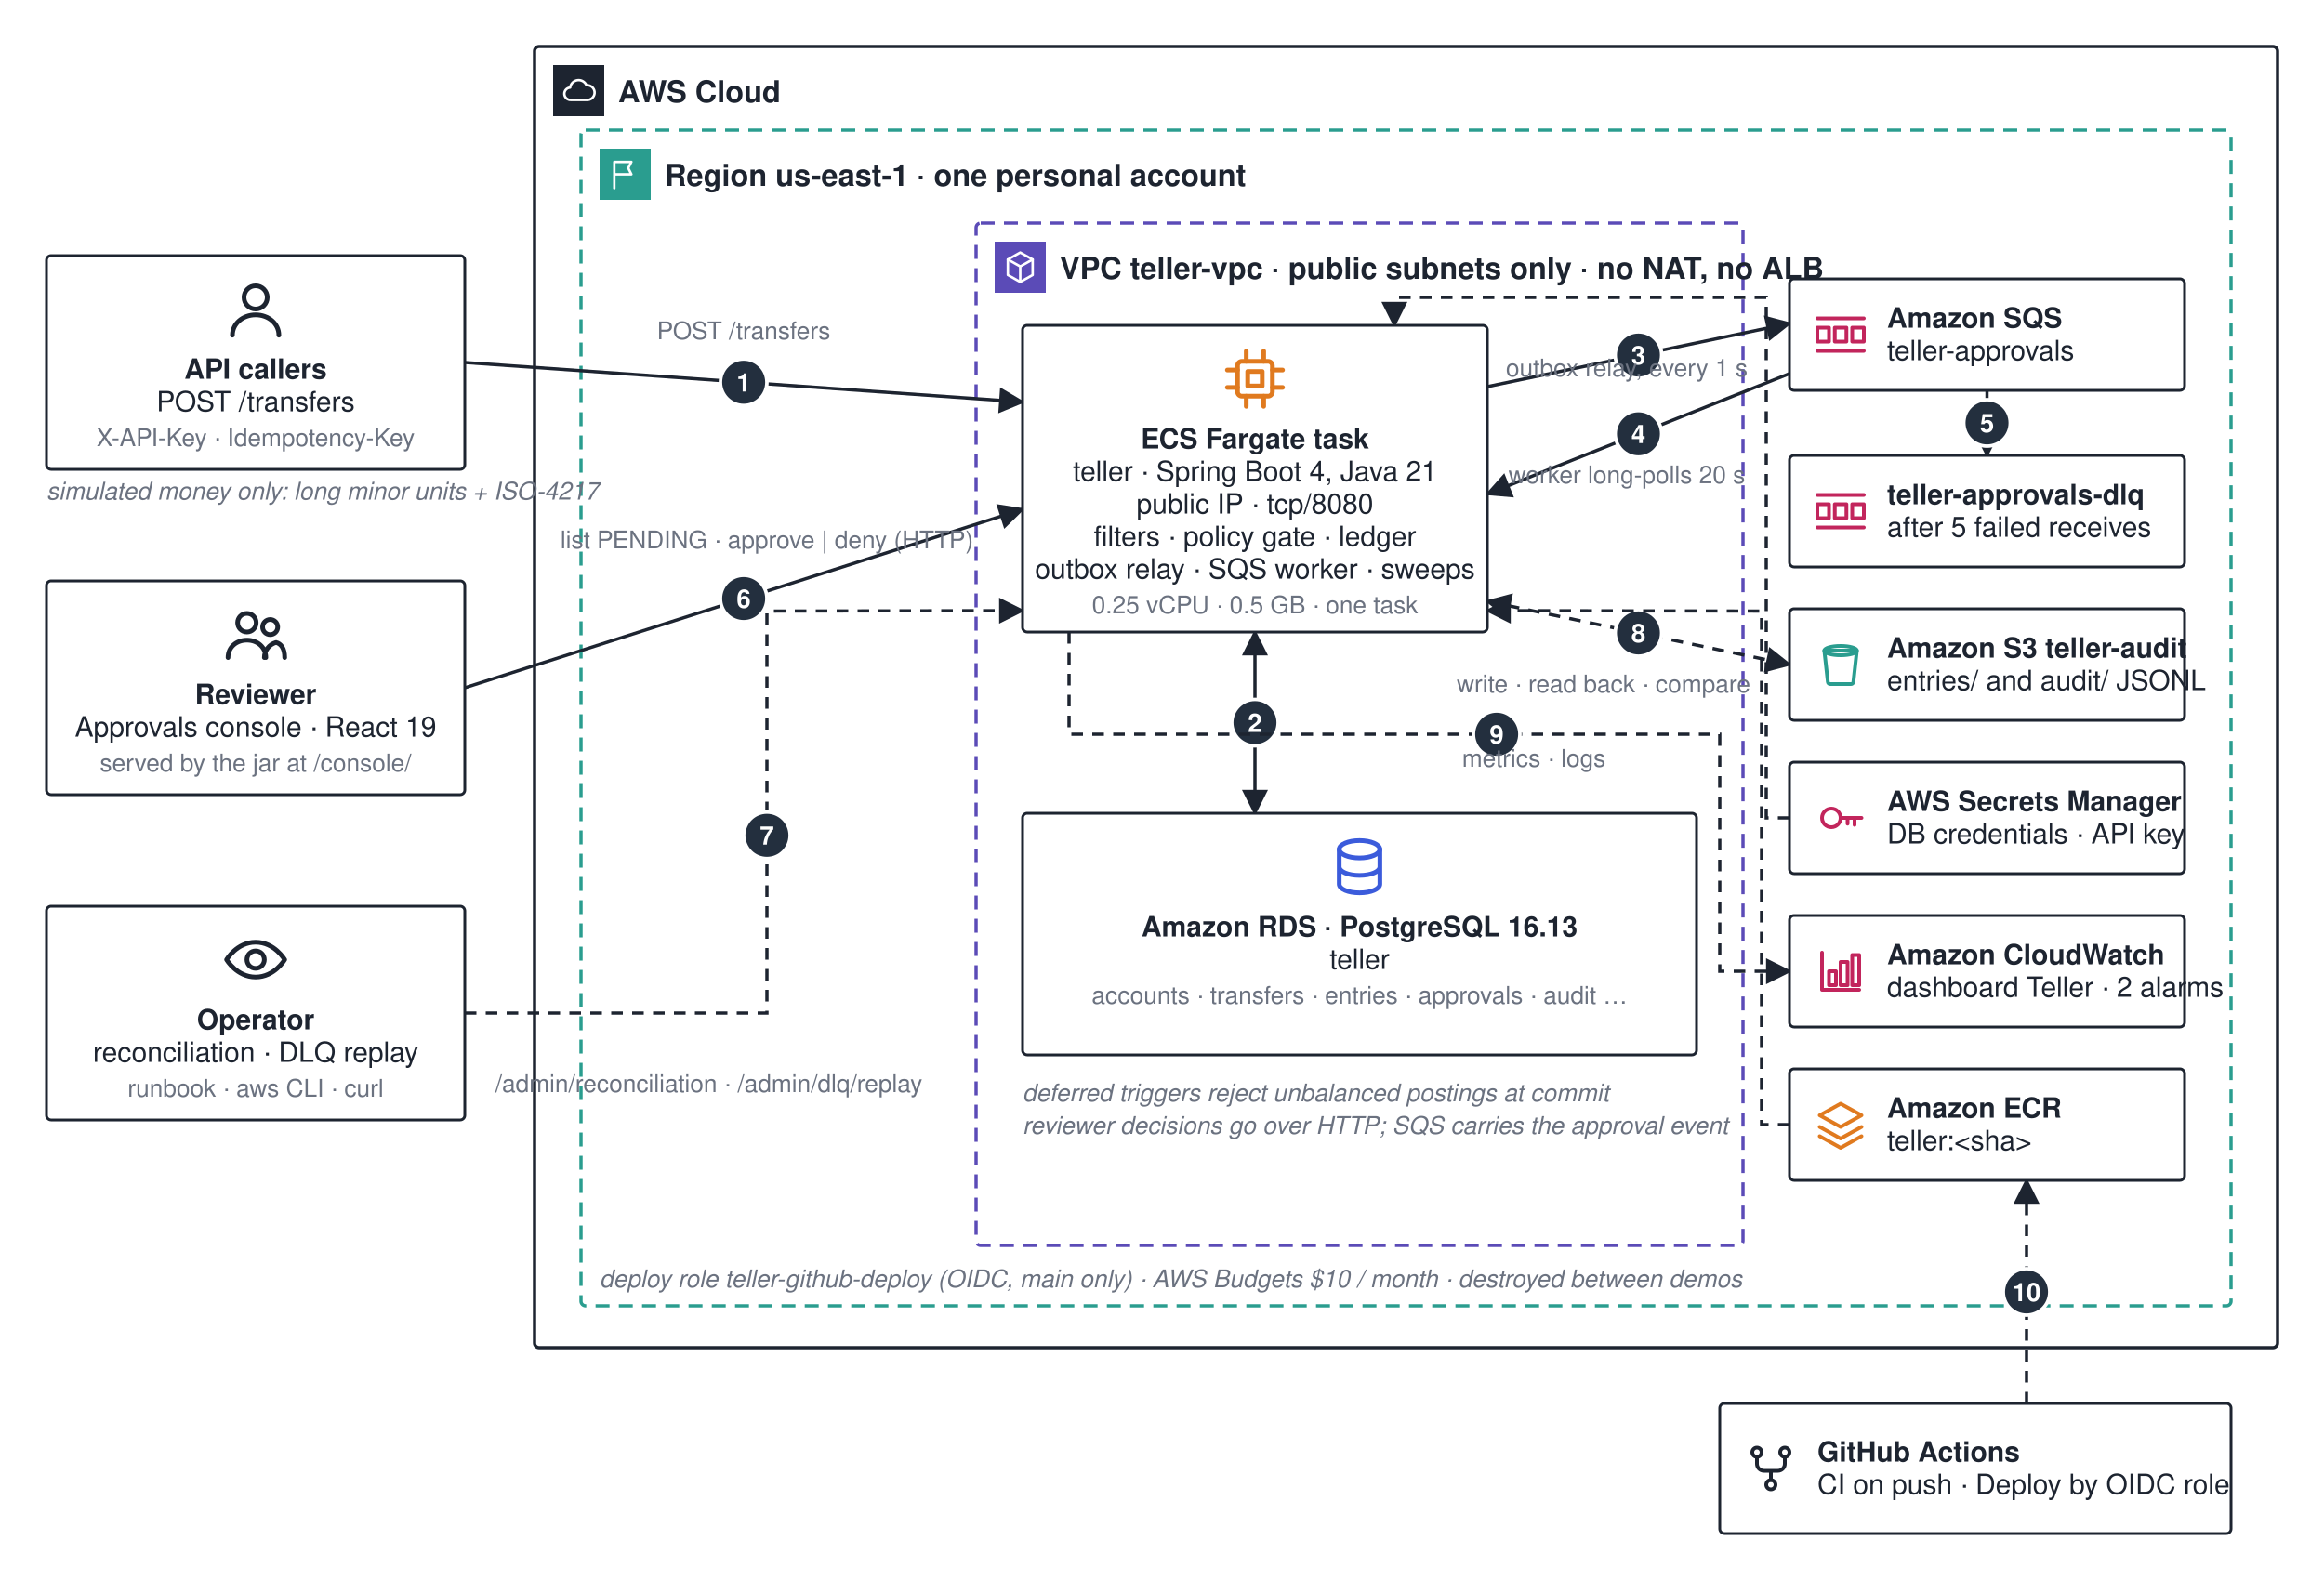
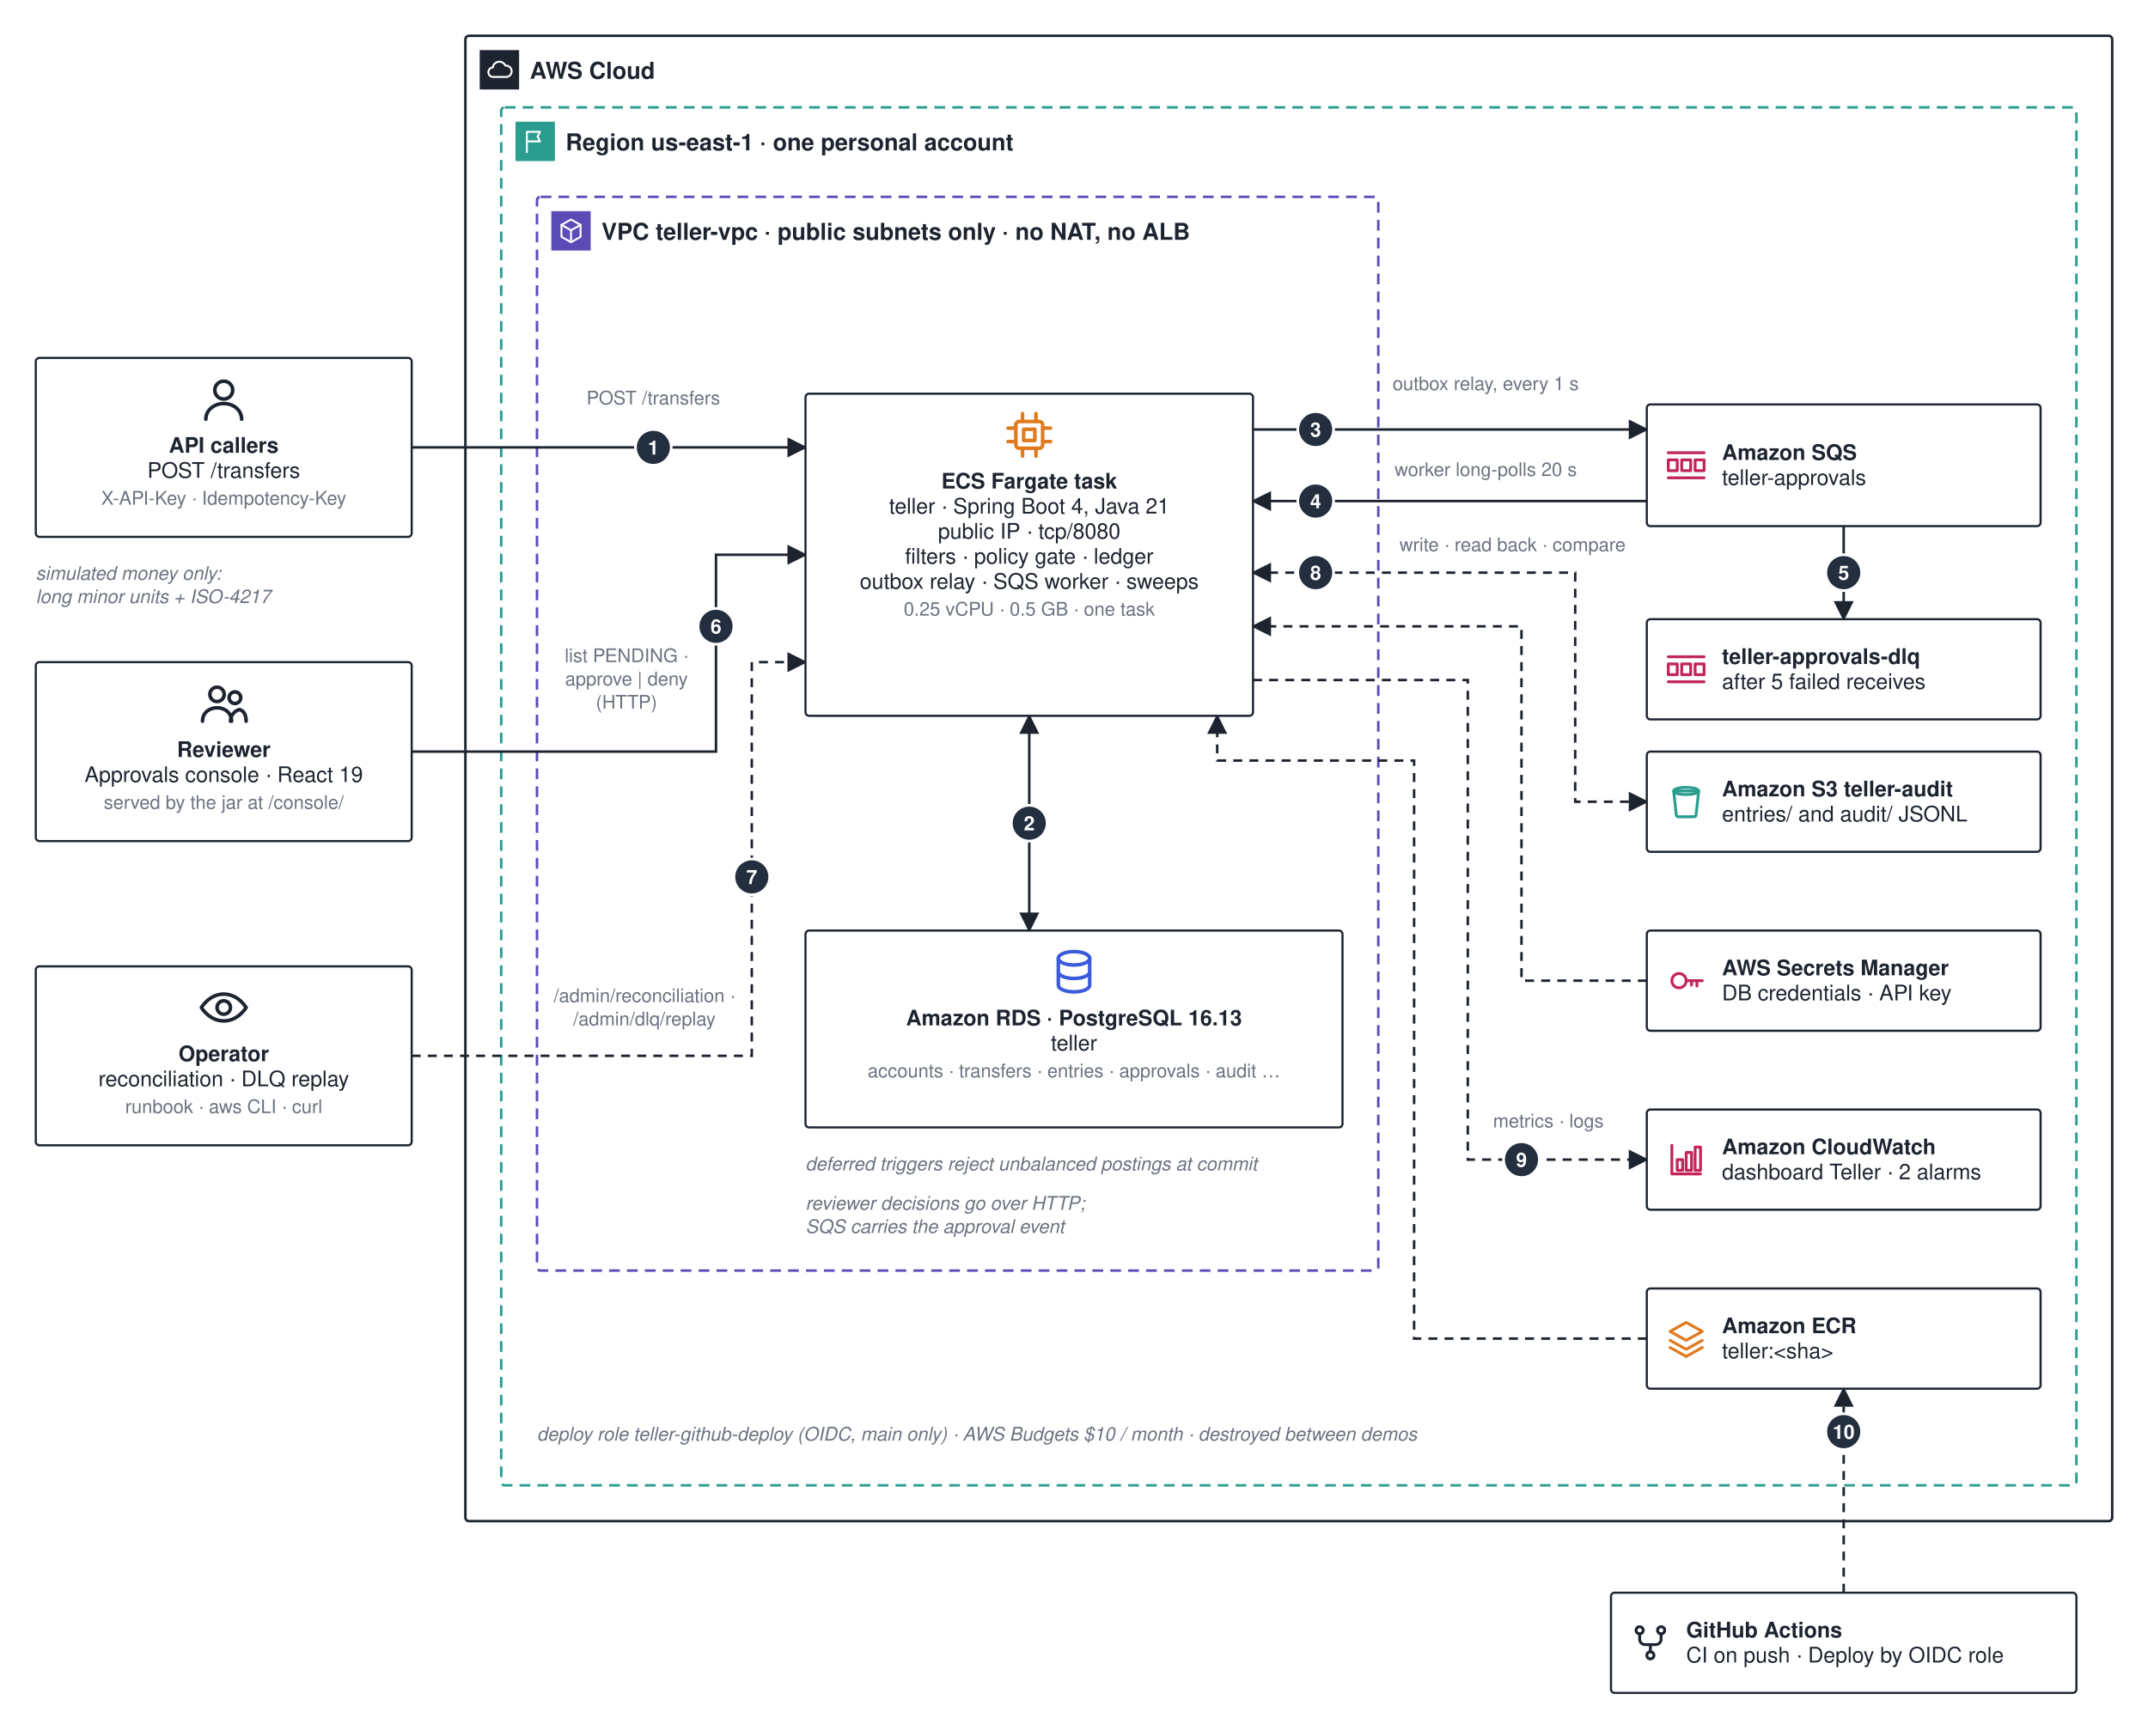
- <svg xmlns="http://www.w3.org/2000/svg" width="1000" height="680" viewBox="0 0 1000 680" font-family="Helvetica Neue, Helvetica, Arial, sans-serif" font-size="12" fill="#1d2430">
+ <svg xmlns="http://www.w3.org/2000/svg" width="1200" height="970" viewBox="0 0 1200 970" font-family="Helvetica Neue, Helvetica, Arial, Liberation Sans, sans-serif" font-size="12" fill="#1d2430">
  <defs>
    <marker id="arr" viewBox="0 0 10 10" refX="9" refY="5" markerWidth="8" markerHeight="8" orient="auto-start-reverse">
      <path d="M0 0L10 5L0 10z" fill="#1d2430" />
    </marker>
  </defs>
-   <rect width="1000" height="680" fill="#ffffff" />
-   <rect x="230" y="20" width="750" height="560" rx="2" fill="none" stroke="#1d2430" stroke-width="1.4" />
-   <rect x="238" y="28" width="22" height="22" fill="#1d2430" />
-   <g transform="translate(241.0,31.0) scale(0.667)" fill="none" stroke="#ffffff" stroke-width="1.6" stroke-linecap="round" stroke-linejoin="round">
+   <rect width="1200" height="970" fill="#ffffff" />
+   <rect data-kind="region" data-id="cloud" x="260" y="20" width="920" height="830" rx="2" fill="none" stroke="#1d2430" stroke-width="1.4" />
+   <rect data-kind="region-icon" data-of="cloud" x="268" y="28" width="22" height="22" fill="#1d2430" />
+   <g data-kind="region-icon-art" data-of="cloud" transform="translate(271.0,31.0) scale(0.667)" fill="none" stroke="#ffffff" stroke-width="1.6" stroke-linecap="round" stroke-linejoin="round">
    <path d="M7 18a4 4 0 0 1-.5-8A5.5 5.5 0 0 1 17 8.5 3.8 3.8 0 0 1 18 18z" />
  </g>
-   <text x="266" y="44" font-size="13" font-weight="600" fill="#1d2430">AWS Cloud</text>
-   <rect x="250" y="56" width="710" height="506" rx="2" fill="none" stroke="#2a9d8f" stroke-width="1.4" stroke-dasharray="6 4" />
-   <rect x="258" y="64" width="22" height="22" fill="#2a9d8f" />
-   <g transform="translate(261.0,67.0) scale(0.667)" fill="none" stroke="#ffffff" stroke-width="1.6" stroke-linecap="round" stroke-linejoin="round">
+   <text data-kind="region-label" data-of="cloud" x="296" y="44" font-size="13" font-weight="600" fill="#1d2430">AWS Cloud</text>
+   <rect data-kind="region" data-id="region" x="280" y="60" width="880" height="770" rx="2" fill="none" stroke="#2a9d8f" stroke-width="1.4" stroke-dasharray="6 4" />
+   <rect data-kind="region-icon" data-of="region" x="288" y="68" width="22" height="22" fill="#2a9d8f" />
+   <g data-kind="region-icon-art" data-of="region" transform="translate(291.0,71.0) scale(0.667)" fill="none" stroke="#ffffff" stroke-width="1.6" stroke-linecap="round" stroke-linejoin="round">
    <path d="M5 21V4M5 4h11l-2 4 2 4H5" />
  </g>
-   <text x="286" y="80" font-size="13" font-weight="600" fill="#1d2430">Region us-east-1 · one personal account</text>
-   <rect x="420" y="96" width="330" height="440" rx="2" fill="none" stroke="#5b4bb7" stroke-width="1.4" stroke-dasharray="6 4" />
-   <rect x="428" y="104" width="22" height="22" fill="#5b4bb7" />
-   <g transform="translate(431.0,107.0) scale(0.667)" fill="none" stroke="#ffffff" stroke-width="1.6" stroke-linecap="round" stroke-linejoin="round">
+   <text data-kind="region-label" data-of="region" x="316" y="84" font-size="13" font-weight="600" fill="#1d2430">Region us-east-1 · one personal account</text>
+   <rect data-kind="region" data-id="vpc" x="300" y="110" width="470" height="600" rx="2" fill="none" stroke="#5b4bb7" stroke-width="1.4" stroke-dasharray="6 4" />
+   <rect data-kind="region-icon" data-of="vpc" x="308" y="118" width="22" height="22" fill="#5b4bb7" />
+   <g data-kind="region-icon-art" data-of="vpc" transform="translate(311.0,121.0) scale(0.667)" fill="none" stroke="#ffffff" stroke-width="1.6" stroke-linecap="round" stroke-linejoin="round">
    <path d="M12 2.5l8 4.5v10l-8 4.5-8-4.5V7z" />
    <path d="M4 7l8 4.5 8-4.5M12 11.5v10" />
  </g>
-   <text x="456" y="120" font-size="13" font-weight="600" fill="#1d2430">VPC teller-vpc · public subnets only · no NAT, no ALB</text>
-   <path d="M200.0 156.0 L440.0 173.0" fill="none" stroke="#1d2430" stroke-width="1.4" marker-end="url(#arr)" />
-   <circle cx="320.0" cy="164.5" r="10" fill="#232f3e" stroke="#ffffff" stroke-width="1.5" />
-   <text x="320.0" y="168.5" text-anchor="middle" font-size="11" font-weight="700" fill="#ffffff">1</text>
-   <text x="320.0" y="146.0" font-size="10.5" fill="#6b7280" text-anchor="middle">POST /transfers</text>
-   <path d="M540.0 272.0 L540.0 350.0" fill="none" stroke="#1d2430" stroke-width="1.4" marker-start="url(#arr)" marker-end="url(#arr)" />
-   <circle cx="540.0" cy="311.0" r="10" fill="#232f3e" stroke="#ffffff" stroke-width="1.5" />
-   <text x="540.0" y="315.0" text-anchor="middle" font-size="11" font-weight="700" fill="#ffffff">2</text>
-   <path d="M640.0 166.4 L770.0 139.2" fill="none" stroke="#1d2430" stroke-width="1.4" marker-end="url(#arr)" />
-   <circle cx="705.0" cy="152.8" r="10" fill="#232f3e" stroke="#ffffff" stroke-width="1.5" />
-   <text x="705.0" y="156.8" text-anchor="middle" font-size="11" font-weight="700" fill="#ffffff">3</text>
-   <text x="700.0" y="162.0" font-size="10.5" fill="#6b7280" text-anchor="middle">outbox relay, every 1 s</text>
-   <path d="M770.0 160.8 L640.0 212.6" fill="none" stroke="#1d2430" stroke-width="1.4" marker-end="url(#arr)" />
-   <circle cx="705.0" cy="186.7" r="10" fill="#232f3e" stroke="#ffffff" stroke-width="1.5" />
-   <text x="705.0" y="190.7" text-anchor="middle" font-size="11" font-weight="700" fill="#ffffff">4</text>
-   <text x="700.0" y="208.0" font-size="10.5" fill="#6b7280" text-anchor="middle">worker long-polls 20 s</text>
-   <path d="M855.0 168.0 L855.0 196.0" fill="none" stroke="#1d2430" stroke-width="1.4" marker-end="url(#arr)" />
-   <circle cx="855.0" cy="182.0" r="10" fill="#232f3e" stroke="#ffffff" stroke-width="1.5" />
-   <text x="855.0" y="186.0" text-anchor="middle" font-size="11" font-weight="700" fill="#ffffff">5</text>
-   <path d="M200.0 296.0 L440.0 219.2" fill="none" stroke="#1d2430" stroke-width="1.4" marker-end="url(#arr)" />
-   <circle cx="320.0" cy="257.6" r="10" fill="#232f3e" stroke="#ffffff" stroke-width="1.5" />
-   <text x="320.0" y="261.6" text-anchor="middle" font-size="11" font-weight="700" fill="#ffffff">6</text>
-   <text x="330.0" y="236.0" font-size="10.5" fill="#6b7280" text-anchor="middle">list PENDING · approve | deny (HTTP)</text>
-   <path d="M200.0 436.0 L330.0 436.0 L330.0 263.0 L440.0 262.8" fill="none" stroke="#1d2430" stroke-width="1.4" stroke-dasharray="5 4" marker-end="url(#arr)" />
-   <circle cx="330.0" cy="359.5" r="10" fill="#232f3e" stroke="#ffffff" stroke-width="1.5" />
-   <text x="330.0" y="363.5" text-anchor="middle" font-size="11" font-weight="700" fill="#ffffff">7</text>
-   <text x="305.0" y="470.0" font-size="10.5" fill="#6b7280" text-anchor="middle">/admin/reconciliation · /admin/dlq/replay</text>
-   <path d="M640.0 258.8 L770.0 286.0" fill="none" stroke="#1d2430" stroke-width="1.4" stroke-dasharray="5 4" marker-start="url(#arr)" marker-end="url(#arr)" />
-   <circle cx="705.0" cy="272.4" r="10" fill="#232f3e" stroke="#ffffff" stroke-width="1.5" />
-   <text x="705.0" y="276.4" text-anchor="middle" font-size="11" font-weight="700" fill="#ffffff">8</text>
-   <text x="690.0" y="298.0" font-size="10.5" fill="#6b7280" text-anchor="middle">write · read back · compare</text>
-   <path d="M460.0 272.0 L460.0 316.0 L740.0 316.0 L740.0 418.0 L770.0 418.0" fill="none" stroke="#1d2430" stroke-width="1.4" stroke-dasharray="5 4" marker-end="url(#arr)" />
-   <circle cx="644.0" cy="316.0" r="10" fill="#232f3e" stroke="#ffffff" stroke-width="1.5" />
-   <text x="644.0" y="320.0" text-anchor="middle" font-size="11" font-weight="700" fill="#ffffff">9</text>
-   <text x="660.0" y="330.0" font-size="10.5" fill="#6b7280" text-anchor="middle">metrics · logs</text>
-   <path d="M770.0 352.0 L760.0 352.0 L760.0 128.0 L600.0 128.0 L600.0 140.0" fill="none" stroke="#1d2430" stroke-width="1.4" stroke-dasharray="5 4" marker-end="url(#arr)" />
-   <path d="M770.0 484.0 L758.0 484.0 L758.0 263.0 L640.0 262.8" fill="none" stroke="#1d2430" stroke-width="1.4" stroke-dasharray="5 4" marker-end="url(#arr)" />
-   <path d="M872.0 604.0 L872.0 508.0" fill="none" stroke="#1d2430" stroke-width="1.4" stroke-dasharray="5 4" marker-end="url(#arr)" />
-   <circle cx="872.0" cy="556.0" r="10" fill="#232f3e" stroke="#ffffff" stroke-width="1.5" />
-   <text x="872.0" y="560.0" text-anchor="middle" font-size="11" font-weight="700" fill="#ffffff">10</text>
-   <rect x="20" y="110" width="180" height="92" rx="2" fill="#ffffff" stroke="#1d2430" stroke-width="1.2" />
-   <g transform="translate(95.0,118.0) scale(1.250)" fill="none" stroke="#1d2430" stroke-width="1.6" stroke-linecap="round" stroke-linejoin="round">
+   <text data-kind="region-label" data-of="vpc" x="336" y="134" font-size="13" font-weight="600" fill="#1d2430">VPC teller-vpc · public subnets only · no NAT, no ALB</text>
+   <path data-kind="edge" data-edge="0" data-from="caller" data-to="task" data-n="1" d="M230.0 250.0 L450.0 250.0" fill="none" stroke="#1d2430" stroke-width="1.4" marker-end="url(#arr)" />
+   <circle data-kind="badge" data-n="1" data-edge="0" cx="365.0" cy="250.0" r="10" fill="#232f3e" stroke="#ffffff" stroke-width="1.5" />
+   <text data-kind="badge-text" data-n="1" data-edge="0" x="365.0" y="254.0" text-anchor="middle" font-size="11" font-weight="700" fill="#ffffff">1</text>
+   <text data-kind="edge-label" data-edge="0" x="365.0" y="226.0" font-size="10.5" fill="#6b7280" text-anchor="middle">POST /transfers</text>
+   <path data-kind="edge" data-edge="1" data-from="task" data-to="rds" data-n="2" d="M575.0 400.0 L575.0 520.0" fill="none" stroke="#1d2430" stroke-width="1.4" marker-start="url(#arr)" marker-end="url(#arr)" />
+   <circle data-kind="badge" data-n="2" data-edge="1" cx="575.0" cy="460.0" r="10" fill="#232f3e" stroke="#ffffff" stroke-width="1.5" />
+   <text data-kind="badge-text" data-n="2" data-edge="1" x="575.0" y="464.0" text-anchor="middle" font-size="11" font-weight="700" fill="#ffffff">2</text>
+   <path data-kind="edge" data-edge="2" data-from="task" data-to="sqs" data-n="3" d="M700.0 240.0 L920.0 240.0" fill="none" stroke="#1d2430" stroke-width="1.4" marker-end="url(#arr)" />
+   <circle data-kind="badge" data-n="3" data-edge="2" cx="735.0" cy="240.0" r="10" fill="#232f3e" stroke="#ffffff" stroke-width="1.5" />
+   <text data-kind="badge-text" data-n="3" data-edge="2" x="735.0" y="244.0" text-anchor="middle" font-size="11" font-weight="700" fill="#ffffff">3</text>
+   <text data-kind="edge-label" data-edge="2" x="830.0" y="218.0" font-size="10.5" fill="#6b7280" text-anchor="middle">outbox relay, every 1 s</text>
+   <path data-kind="edge" data-edge="3" data-from="sqs" data-to="task" data-n="4" d="M920.0 280.0 L700.0 280.0" fill="none" stroke="#1d2430" stroke-width="1.4" marker-end="url(#arr)" />
+   <circle data-kind="badge" data-n="4" data-edge="3" cx="735.0" cy="280.0" r="10" fill="#232f3e" stroke="#ffffff" stroke-width="1.5" />
+   <text data-kind="badge-text" data-n="4" data-edge="3" x="735.0" y="284.0" text-anchor="middle" font-size="11" font-weight="700" fill="#ffffff">4</text>
+   <text data-kind="edge-label" data-edge="3" x="830.0" y="266.0" font-size="10.5" fill="#6b7280" text-anchor="middle">worker long-polls 20 s</text>
+   <path data-kind="edge" data-edge="4" data-from="sqs" data-to="dlq" data-n="5" d="M1030.0 294.0 L1030.0 346.0" fill="none" stroke="#1d2430" stroke-width="1.4" marker-end="url(#arr)" />
+   <circle data-kind="badge" data-n="5" data-edge="4" cx="1030.0" cy="320.0" r="10" fill="#232f3e" stroke="#ffffff" stroke-width="1.5" />
+   <text data-kind="badge-text" data-n="5" data-edge="4" x="1030.0" y="324.0" text-anchor="middle" font-size="11" font-weight="700" fill="#ffffff">5</text>
+   <path data-kind="edge" data-edge="5" data-from="reviewer" data-to="task" data-n="6" d="M230.0 420.0 L400.0 420.0 L400.0 310.0 L450.0 310.0" fill="none" stroke="#1d2430" stroke-width="1.4" marker-end="url(#arr)" />
+   <circle data-kind="badge" data-n="6" data-edge="5" cx="400.0" cy="350.0" r="10" fill="#232f3e" stroke="#ffffff" stroke-width="1.5" />
+   <text data-kind="badge-text" data-n="6" data-edge="5" x="400.0" y="354.0" text-anchor="middle" font-size="11" font-weight="700" fill="#ffffff">6</text>
+   <text data-kind="edge-label" data-edge="5" x="350.0" y="370.0" font-size="10.5" fill="#6b7280" text-anchor="middle">list PENDING ·</text>
+   <text data-kind="edge-label" data-edge="5" x="350.0" y="383.0" font-size="10.5" fill="#6b7280" text-anchor="middle">approve | deny</text>
+   <text data-kind="edge-label" data-edge="5" x="350.0" y="396.0" font-size="10.5" fill="#6b7280" text-anchor="middle">(HTTP)</text>
+   <path data-kind="edge" data-edge="6" data-from="operator" data-to="task" data-n="7" d="M230.0 590.0 L420.0 590.0 L420.0 370.0 L450.0 370.0" fill="none" stroke="#1d2430" stroke-width="1.4" stroke-dasharray="5 4" marker-end="url(#arr)" />
+   <circle data-kind="badge" data-n="7" data-edge="6" cx="420.0" cy="490.0" r="10" fill="#232f3e" stroke="#ffffff" stroke-width="1.5" />
+   <text data-kind="badge-text" data-n="7" data-edge="6" x="420.0" y="494.0" text-anchor="middle" font-size="11" font-weight="700" fill="#ffffff">7</text>
+   <text data-kind="edge-label" data-edge="6" x="360.0" y="560.0" font-size="10.5" fill="#6b7280" text-anchor="middle">/admin/reconciliation ·</text>
+   <text data-kind="edge-label" data-edge="6" x="360.0" y="573.0" font-size="10.5" fill="#6b7280" text-anchor="middle">/admin/dlq/replay</text>
+   <path data-kind="edge" data-edge="7" data-from="task" data-to="s3" data-n="8" d="M700.0 320.0 L880.0 320.0 L880.0 448.0 L920.0 448.0" fill="none" stroke="#1d2430" stroke-width="1.4" stroke-dasharray="5 4" marker-start="url(#arr)" marker-end="url(#arr)" />
+   <circle data-kind="badge" data-n="8" data-edge="7" cx="735.0" cy="320.0" r="10" fill="#232f3e" stroke="#ffffff" stroke-width="1.5" />
+   <text data-kind="badge-text" data-n="8" data-edge="7" x="735.0" y="324.0" text-anchor="middle" font-size="11" font-weight="700" fill="#ffffff">8</text>
+   <text data-kind="edge-label" data-edge="7" x="845.0" y="308.0" font-size="10.5" fill="#6b7280" text-anchor="middle">write · read back · compare</text>
+   <path data-kind="edge" data-edge="8" data-from="task" data-to="cw" data-n="9" d="M700.0 380.0 L820.0 380.0 L820.0 648.0 L920.0 648.0" fill="none" stroke="#1d2430" stroke-width="1.4" stroke-dasharray="5 4" marker-end="url(#arr)" />
+   <circle data-kind="badge" data-n="9" data-edge="8" cx="850.0" cy="648.0" r="10" fill="#232f3e" stroke="#ffffff" stroke-width="1.5" />
+   <text data-kind="badge-text" data-n="9" data-edge="8" x="850.0" y="652.0" text-anchor="middle" font-size="11" font-weight="700" fill="#ffffff">9</text>
+   <text data-kind="edge-label" data-edge="8" x="865.0" y="630.0" font-size="10.5" fill="#6b7280" text-anchor="middle">metrics · logs</text>
+   <path data-kind="edge" data-edge="9" data-from="secrets" data-to="task" data-n="" d="M920.0 548.0 L850.0 548.0 L850.0 350.0 L700.0 350.0" fill="none" stroke="#1d2430" stroke-width="1.4" stroke-dasharray="5 4" marker-end="url(#arr)" />
+   <path data-kind="edge" data-edge="10" data-from="ecr" data-to="task" data-n="" d="M920.0 748.0 L790.0 748.0 L790.0 425.0 L680.0 425.0 L680.0 400.0" fill="none" stroke="#1d2430" stroke-width="1.4" stroke-dasharray="5 4" marker-end="url(#arr)" />
+   <path data-kind="edge" data-edge="11" data-from="github" data-to="ecr" data-n="10" d="M1030.0 890.0 L1030.0 776.0" fill="none" stroke="#1d2430" stroke-width="1.4" stroke-dasharray="5 4" marker-end="url(#arr)" />
+   <circle data-kind="badge" data-n="10" data-edge="11" cx="1030.0" cy="800.0" r="10" fill="#232f3e" stroke="#ffffff" stroke-width="1.5" />
+   <text data-kind="badge-text" data-n="10" data-edge="11" x="1030.0" y="804.0" text-anchor="middle" font-size="11" font-weight="700" fill="#ffffff">10</text>
+   <rect data-kind="node" data-id="caller" x="20" y="200" width="210" height="100" rx="2" fill="#ffffff" stroke="#1d2430" stroke-width="1.2" />
+   <g data-kind="node-icon" data-of="caller" transform="translate(110.0,208.0) scale(1.250)" fill="none" stroke="#1d2430" stroke-width="1.6" stroke-linecap="round" stroke-linejoin="round">
    <circle cx="12" cy="8" r="4" />
    <path d="M4 21c0-4 3.6-7 8-7s8 3 8 7" />
  </g>
-   <text x="110.0" y="163.0" text-anchor="middle" font-size="12" font-weight="600">API callers</text>
-   <text x="110.0" y="177.0" text-anchor="middle" font-size="12" font-weight="400">POST /transfers</text>
-   <text x="110.0" y="192.0" text-anchor="middle" font-size="10.5" fill="#6b7280">X-API-Key · Idempotency-Key</text>
-   <rect x="20" y="250" width="180" height="92" rx="2" fill="#ffffff" stroke="#1d2430" stroke-width="1.2" />
-   <g transform="translate(95.0,258.0) scale(1.250)" fill="none" stroke="#1d2430" stroke-width="1.6" stroke-linecap="round" stroke-linejoin="round">
+   <text data-kind="node-text" data-of="caller" x="125.0" y="253.0" text-anchor="middle" font-size="12" font-weight="600">API callers</text>
+   <text data-kind="node-text" data-of="caller" x="125.0" y="267.0" text-anchor="middle" font-size="12" font-weight="400">POST /transfers</text>
+   <text data-kind="node-text" data-of="caller" x="125.0" y="282.0" text-anchor="middle" font-size="10.5" fill="#6b7280">X-API-Key · Idempotency-Key</text>
+   <rect data-kind="node" data-id="reviewer" x="20" y="370" width="210" height="100" rx="2" fill="#ffffff" stroke="#1d2430" stroke-width="1.2" />
+   <g data-kind="node-icon" data-of="reviewer" transform="translate(110.0,378.0) scale(1.250)" fill="none" stroke="#1d2430" stroke-width="1.6" stroke-linecap="round" stroke-linejoin="round">
    <circle cx="9" cy="8" r="3.2" />
    <circle cx="17" cy="9.5" r="2.6" />
    <path d="M2.5 20c0-3.6 2.9-6 6.5-6s6.5 2.4 6.5 6M15 20c0-2.4 1.6-4.5 4-5.2 1.7.4 3 2 3 5.2" />
  </g>
-   <text x="110.0" y="303.0" text-anchor="middle" font-size="12" font-weight="600">Reviewer</text>
-   <text x="110.0" y="317.0" text-anchor="middle" font-size="12" font-weight="400">Approvals console · React 19</text>
-   <text x="110.0" y="332.0" text-anchor="middle" font-size="10.5" fill="#6b7280">served by the jar at /console/</text>
-   <rect x="20" y="390" width="180" height="92" rx="2" fill="#ffffff" stroke="#1d2430" stroke-width="1.2" />
-   <g transform="translate(95.0,398.0) scale(1.250)" fill="none" stroke="#1d2430" stroke-width="1.6" stroke-linecap="round" stroke-linejoin="round">
+   <text data-kind="node-text" data-of="reviewer" x="125.0" y="423.0" text-anchor="middle" font-size="12" font-weight="600">Reviewer</text>
+   <text data-kind="node-text" data-of="reviewer" x="125.0" y="437.0" text-anchor="middle" font-size="12" font-weight="400">Approvals console · React 19</text>
+   <text data-kind="node-text" data-of="reviewer" x="125.0" y="452.0" text-anchor="middle" font-size="10.5" fill="#6b7280">served by the jar at /console/</text>
+   <rect data-kind="node" data-id="operator" x="20" y="540" width="210" height="100" rx="2" fill="#ffffff" stroke="#1d2430" stroke-width="1.2" />
+   <g data-kind="node-icon" data-of="operator" transform="translate(110.0,548.0) scale(1.250)" fill="none" stroke="#1d2430" stroke-width="1.6" stroke-linecap="round" stroke-linejoin="round">
    <path d="M2 12s3.5-6 10-6 10 6 10 6-3.5 6-10 6S2 12 2 12z" />
    <circle cx="12" cy="12" r="3" />
  </g>
-   <text x="110.0" y="443.0" text-anchor="middle" font-size="12" font-weight="600">Operator</text>
-   <text x="110.0" y="457.0" text-anchor="middle" font-size="12" font-weight="400">reconciliation · DLQ replay</text>
-   <text x="110.0" y="472.0" text-anchor="middle" font-size="10.5" fill="#6b7280">runbook · aws CLI · curl</text>
-   <rect x="740" y="604" width="220" height="56" rx="2" fill="#ffffff" stroke="#1d2430" stroke-width="1.2" />
-   <g transform="translate(750.0,620.0) scale(1.000)" fill="none" stroke="#1d2430" stroke-width="1.6" stroke-linecap="round" stroke-linejoin="round">
+   <text data-kind="node-text" data-of="operator" x="125.0" y="593.0" text-anchor="middle" font-size="12" font-weight="600">Operator</text>
+   <text data-kind="node-text" data-of="operator" x="125.0" y="607.0" text-anchor="middle" font-size="12" font-weight="400">reconciliation · DLQ replay</text>
+   <text data-kind="node-text" data-of="operator" x="125.0" y="622.0" text-anchor="middle" font-size="10.5" fill="#6b7280">runbook · aws CLI · curl</text>
+   <rect data-kind="node" data-id="github" x="900" y="890" width="260" height="56" rx="2" fill="#ffffff" stroke="#1d2430" stroke-width="1.2" />
+   <g data-kind="node-icon" data-of="github" transform="translate(910.0,906.0) scale(1.000)" fill="none" stroke="#1d2430" stroke-width="1.6" stroke-linecap="round" stroke-linejoin="round">
    <circle cx="6" cy="5" r="2" />
    <circle cx="18" cy="5" r="2" />
    <circle cx="12" cy="19" r="2" />
    <path d="M6 7v3a3 3 0 0 0 3 3h6a3 3 0 0 0 3-3V7M12 13v4" />
  </g>
-   <text x="782.0" y="629.0" font-size="12" font-weight="600">GitHub Actions</text>
-   <text x="782.0" y="643.0" font-size="12" font-weight="400">CI on push · Deploy by OIDC role</text>
-   <rect x="440" y="140" width="200" height="132" rx="2" fill="#ffffff" stroke="#1d2430" stroke-width="1.2" />
-   <g transform="translate(525.0,148.0) scale(1.250)" fill="none" stroke="#e07a1f" stroke-width="1.6" stroke-linecap="round" stroke-linejoin="round">
+   <text data-kind="node-text" data-of="github" x="942.0" y="915.0" font-size="12" font-weight="600">GitHub Actions</text>
+   <text data-kind="node-text" data-of="github" x="942.0" y="929.0" font-size="12" font-weight="400">CI on push · Deploy by OIDC role</text>
+   <rect data-kind="node" data-id="task" x="450" y="220" width="250" height="180" rx="2" fill="#ffffff" stroke="#1d2430" stroke-width="1.2" />
+   <g data-kind="node-icon" data-of="task" transform="translate(560.0,228.0) scale(1.250)" fill="none" stroke="#e07a1f" stroke-width="1.6" stroke-linecap="round" stroke-linejoin="round">
    <rect x="6" y="6" width="12" height="12" rx="1.5" />
    <rect x="9.5" y="9.5" width="5" height="5" />
    <path d="M9 2.5v3.5M15 2.5v3.5M9 18v3.5M15 18v3.5M2.5 9h3.5M2.5 15h3.5M18 9h3.5M18 15h3.5" />
  </g>
-   <text x="540.0" y="193.0" text-anchor="middle" font-size="12" font-weight="600">ECS Fargate task</text>
-   <text x="540.0" y="207.0" text-anchor="middle" font-size="12" font-weight="400">teller · Spring Boot 4, Java 21</text>
-   <text x="540.0" y="221.0" text-anchor="middle" font-size="12" font-weight="400">public IP · tcp/8080</text>
-   <text x="540.0" y="235.0" text-anchor="middle" font-size="12" font-weight="400">filters · policy gate · ledger</text>
-   <text x="540.0" y="249.0" text-anchor="middle" font-size="12" font-weight="400">outbox relay · SQS worker · sweeps</text>
-   <text x="540.0" y="264.0" text-anchor="middle" font-size="10.5" fill="#6b7280">0.25 vCPU · 0.5 GB · one task</text>
-   <rect x="440" y="350" width="290" height="104" rx="2" fill="#ffffff" stroke="#1d2430" stroke-width="1.2" />
-   <g transform="translate(570.0,358.0) scale(1.250)" fill="none" stroke="#3b5bdb" stroke-width="1.6" stroke-linecap="round" stroke-linejoin="round">
+   <text data-kind="node-text" data-of="task" x="575.0" y="273.0" text-anchor="middle" font-size="12" font-weight="600">ECS Fargate task</text>
+   <text data-kind="node-text" data-of="task" x="575.0" y="287.0" text-anchor="middle" font-size="12" font-weight="400">teller · Spring Boot 4, Java 21</text>
+   <text data-kind="node-text" data-of="task" x="575.0" y="301.0" text-anchor="middle" font-size="12" font-weight="400">public IP · tcp/8080</text>
+   <text data-kind="node-text" data-of="task" x="575.0" y="315.0" text-anchor="middle" font-size="12" font-weight="400">filters · policy gate · ledger</text>
+   <text data-kind="node-text" data-of="task" x="575.0" y="329.0" text-anchor="middle" font-size="12" font-weight="400">outbox relay · SQS worker · sweeps</text>
+   <text data-kind="node-text" data-of="task" x="575.0" y="344.0" text-anchor="middle" font-size="10.5" fill="#6b7280">0.25 vCPU · 0.5 GB · one task</text>
+   <rect data-kind="node" data-id="rds" x="450" y="520" width="300" height="110" rx="2" fill="#ffffff" stroke="#1d2430" stroke-width="1.2" />
+   <g data-kind="node-icon" data-of="rds" transform="translate(585.0,528.0) scale(1.250)" fill="none" stroke="#3b5bdb" stroke-width="1.6" stroke-linecap="round" stroke-linejoin="round">
    <ellipse cx="12" cy="6" rx="7" ry="3" />
    <path d="M5 6v12c0 1.7 3.1 3 7 3s7-1.3 7-3V6M5 12c0 1.7 3.1 3 7 3s7-1.3 7-3" />
  </g>
-   <text x="585.0" y="403.0" text-anchor="middle" font-size="12" font-weight="600">Amazon RDS · PostgreSQL 16.13</text>
-   <text x="585.0" y="417.0" text-anchor="middle" font-size="12" font-weight="400">teller</text>
-   <text x="585.0" y="432.0" text-anchor="middle" font-size="10.5" fill="#6b7280">accounts · transfers · entries · approvals · audit …</text>
-   <rect x="770" y="120" width="170" height="48" rx="2" fill="#ffffff" stroke="#1d2430" stroke-width="1.2" />
-   <g transform="translate(780.0,132.0) scale(1.000)" fill="none" stroke="#c2255c" stroke-width="1.6" stroke-linecap="round" stroke-linejoin="round">
+   <text data-kind="node-text" data-of="rds" x="600.0" y="573.0" text-anchor="middle" font-size="12" font-weight="600">Amazon RDS · PostgreSQL 16.13</text>
+   <text data-kind="node-text" data-of="rds" x="600.0" y="587.0" text-anchor="middle" font-size="12" font-weight="400">teller</text>
+   <text data-kind="node-text" data-of="rds" x="600.0" y="602.0" text-anchor="middle" font-size="10.5" fill="#6b7280">accounts · transfers · entries · approvals · audit …</text>
+   <rect data-kind="node" data-id="sqs" x="920" y="226" width="220" height="68" rx="2" fill="#ffffff" stroke="#1d2430" stroke-width="1.2" />
+   <g data-kind="node-icon" data-of="sqs" transform="translate(930.0,248.0) scale(1.000)" fill="none" stroke="#c2255c" stroke-width="1.6" stroke-linecap="round" stroke-linejoin="round">
    <rect x="2" y="9" width="5" height="6" />
    <rect x="9.5" y="9" width="5" height="6" />
    <rect x="17" y="9" width="5" height="6" />
    <path d="M2 5h20M2 19h20" />
  </g>
-   <text x="812.0" y="141.0" font-size="12" font-weight="600">Amazon SQS</text>
-   <text x="812.0" y="155.0" font-size="12" font-weight="400">teller-approvals</text>
-   <rect x="770" y="196" width="170" height="48" rx="2" fill="#ffffff" stroke="#1d2430" stroke-width="1.2" />
-   <g transform="translate(780.0,208.0) scale(1.000)" fill="none" stroke="#c2255c" stroke-width="1.6" stroke-linecap="round" stroke-linejoin="round">
+   <text data-kind="node-text" data-of="sqs" x="962.0" y="257.0" font-size="12" font-weight="600">Amazon SQS</text>
+   <text data-kind="node-text" data-of="sqs" x="962.0" y="271.0" font-size="12" font-weight="400">teller-approvals</text>
+   <rect data-kind="node" data-id="dlq" x="920" y="346" width="220" height="56" rx="2" fill="#ffffff" stroke="#1d2430" stroke-width="1.2" />
+   <g data-kind="node-icon" data-of="dlq" transform="translate(930.0,362.0) scale(1.000)" fill="none" stroke="#c2255c" stroke-width="1.6" stroke-linecap="round" stroke-linejoin="round">
    <rect x="2" y="9" width="5" height="6" />
    <rect x="9.5" y="9" width="5" height="6" />
    <rect x="17" y="9" width="5" height="6" />
    <path d="M2 5h20M2 19h20" />
  </g>
-   <text x="812.0" y="217.0" font-size="12" font-weight="600">teller-approvals-dlq</text>
-   <text x="812.0" y="231.0" font-size="12" font-weight="400">after 5 failed receives</text>
-   <rect x="770" y="262" width="170" height="48" rx="2" fill="#ffffff" stroke="#1d2430" stroke-width="1.2" />
-   <g transform="translate(780.0,274.0) scale(1.000)" fill="none" stroke="#2a9d8f" stroke-width="1.6" stroke-linecap="round" stroke-linejoin="round">
+   <text data-kind="node-text" data-of="dlq" x="962.0" y="371.0" font-size="12" font-weight="600">teller-approvals-dlq</text>
+   <text data-kind="node-text" data-of="dlq" x="962.0" y="385.0" font-size="12" font-weight="400">after 5 failed receives</text>
+   <rect data-kind="node" data-id="s3" x="920" y="420" width="220" height="56" rx="2" fill="#ffffff" stroke="#1d2430" stroke-width="1.2" />
+   <g data-kind="node-icon" data-of="s3" transform="translate(930.0,436.0) scale(1.000)" fill="none" stroke="#2a9d8f" stroke-width="1.6" stroke-linecap="round" stroke-linejoin="round">
    <path d="M5 6h14l-1.5 13.5a1 1 0 0 1-1 .9h-9a1 1 0 0 1-1-.9z" />
    <ellipse cx="12" cy="6" rx="7" ry="2" />
  </g>
-   <text x="812.0" y="283.0" font-size="12" font-weight="600">Amazon S3 teller-audit</text>
-   <text x="812.0" y="297.0" font-size="12" font-weight="400">entries/ and audit/ JSONL</text>
-   <rect x="770" y="328" width="170" height="48" rx="2" fill="#ffffff" stroke="#1d2430" stroke-width="1.2" />
-   <g transform="translate(780.0,340.0) scale(1.000)" fill="none" stroke="#c2255c" stroke-width="1.6" stroke-linecap="round" stroke-linejoin="round">
+   <text data-kind="node-text" data-of="s3" x="962.0" y="445.0" font-size="12" font-weight="600">Amazon S3 teller-audit</text>
+   <text data-kind="node-text" data-of="s3" x="962.0" y="459.0" font-size="12" font-weight="400">entries/ and audit/ JSONL</text>
+   <rect data-kind="node" data-id="secrets" x="920" y="520" width="220" height="56" rx="2" fill="#ffffff" stroke="#1d2430" stroke-width="1.2" />
+   <g data-kind="node-icon" data-of="secrets" transform="translate(930.0,536.0) scale(1.000)" fill="none" stroke="#c2255c" stroke-width="1.6" stroke-linecap="round" stroke-linejoin="round">
    <circle cx="8" cy="12" r="4" />
    <path d="M12 12h9M18 12v3M15 12v2.5" />
  </g>
-   <text x="812.0" y="349.0" font-size="12" font-weight="600">AWS Secrets Manager</text>
-   <text x="812.0" y="363.0" font-size="12" font-weight="400">DB credentials · API key</text>
-   <rect x="770" y="394" width="170" height="48" rx="2" fill="#ffffff" stroke="#1d2430" stroke-width="1.2" />
-   <g transform="translate(780.0,406.0) scale(1.000)" fill="none" stroke="#c2255c" stroke-width="1.6" stroke-linecap="round" stroke-linejoin="round">
+   <text data-kind="node-text" data-of="secrets" x="962.0" y="545.0" font-size="12" font-weight="600">AWS Secrets Manager</text>
+   <text data-kind="node-text" data-of="secrets" x="962.0" y="559.0" font-size="12" font-weight="400">DB credentials · API key</text>
+   <rect data-kind="node" data-id="cw" x="920" y="620" width="220" height="56" rx="2" fill="#ffffff" stroke="#1d2430" stroke-width="1.2" />
+   <g data-kind="node-icon" data-of="cw" transform="translate(930.0,636.0) scale(1.000)" fill="none" stroke="#c2255c" stroke-width="1.6" stroke-linecap="round" stroke-linejoin="round">
    <path d="M4 20V4M4 20h16" />
    <rect x="7" y="12" width="3" height="6" />
    <rect x="12" y="8" width="3" height="10" />
    <rect x="17" y="5" width="3" height="13" />
  </g>
-   <text x="812.0" y="415.0" font-size="12" font-weight="600">Amazon CloudWatch</text>
-   <text x="812.0" y="429.0" font-size="12" font-weight="400">dashboard Teller · 2 alarms</text>
-   <rect x="770" y="460" width="170" height="48" rx="2" fill="#ffffff" stroke="#1d2430" stroke-width="1.2" />
-   <g transform="translate(780.0,472.0) scale(1.000)" fill="none" stroke="#e07a1f" stroke-width="1.6" stroke-linecap="round" stroke-linejoin="round">
+   <text data-kind="node-text" data-of="cw" x="962.0" y="645.0" font-size="12" font-weight="600">Amazon CloudWatch</text>
+   <text data-kind="node-text" data-of="cw" x="962.0" y="659.0" font-size="12" font-weight="400">dashboard Teller · 2 alarms</text>
+   <rect data-kind="node" data-id="ecr" x="920" y="720" width="220" height="56" rx="2" fill="#ffffff" stroke="#1d2430" stroke-width="1.2" />
+   <g data-kind="node-icon" data-of="ecr" transform="translate(930.0,736.0) scale(1.000)" fill="none" stroke="#e07a1f" stroke-width="1.6" stroke-linecap="round" stroke-linejoin="round">
    <path d="M12 3l9 5-9 5-9-5z" />
    <path d="M3 13l9 5 9-5M3 17l9 5 9-5" />
  </g>
-   <text x="812.0" y="481.0" font-size="12" font-weight="600">Amazon ECR</text>
-   <text x="812.0" y="495.0" font-size="12" font-weight="400">teller:&lt;sha&gt;</text>
-   <text x="440" y="474" font-size="10.5" fill="#6b7280" font-style="italic">deferred triggers reject unbalanced postings at commit</text>
-   <text x="440" y="488" font-size="10.5" fill="#6b7280" font-style="italic">reviewer decisions go over HTTP; SQS carries the approval event</text>
-   <text x="258" y="554" font-size="10.5" fill="#6b7280" font-style="italic">deploy role teller-github-deploy (OIDC, main only) · AWS Budgets $10 / month · destroyed between demos</text>
-   <text x="20" y="215" font-size="10.5" fill="#6b7280" font-style="italic">simulated money only: long minor units + ISO-4217</text>
+   <text data-kind="node-text" data-of="ecr" x="962.0" y="745.0" font-size="12" font-weight="600">Amazon ECR</text>
+   <text data-kind="node-text" data-of="ecr" x="962.0" y="759.0" font-size="12" font-weight="400">teller:&lt;sha&gt;</text>
+   <text data-kind="note" data-note="0" x="450" y="654" font-size="10.5" fill="#6b7280" font-style="italic">deferred triggers reject unbalanced postings at commit</text>
+   <text data-kind="note" data-note="1" x="450" y="676" font-size="10.5" fill="#6b7280" font-style="italic">reviewer decisions go over HTTP;</text>
+   <text data-kind="note" data-note="1" x="450" y="689" font-size="10.5" fill="#6b7280" font-style="italic">SQS carries the approval event</text>
+   <text data-kind="note" data-note="2" x="300" y="805" font-size="10.5" fill="#6b7280" font-style="italic">deploy role teller-github-deploy (OIDC, main only) · AWS Budgets $10 / month · destroyed between demos</text>
+   <text data-kind="note" data-note="3" x="20" y="324" font-size="10.5" fill="#6b7280" font-style="italic">simulated money only:</text>
+   <text data-kind="note" data-note="3" x="20" y="337" font-size="10.5" fill="#6b7280" font-style="italic">long minor units + ISO-4217</text>
</svg>
